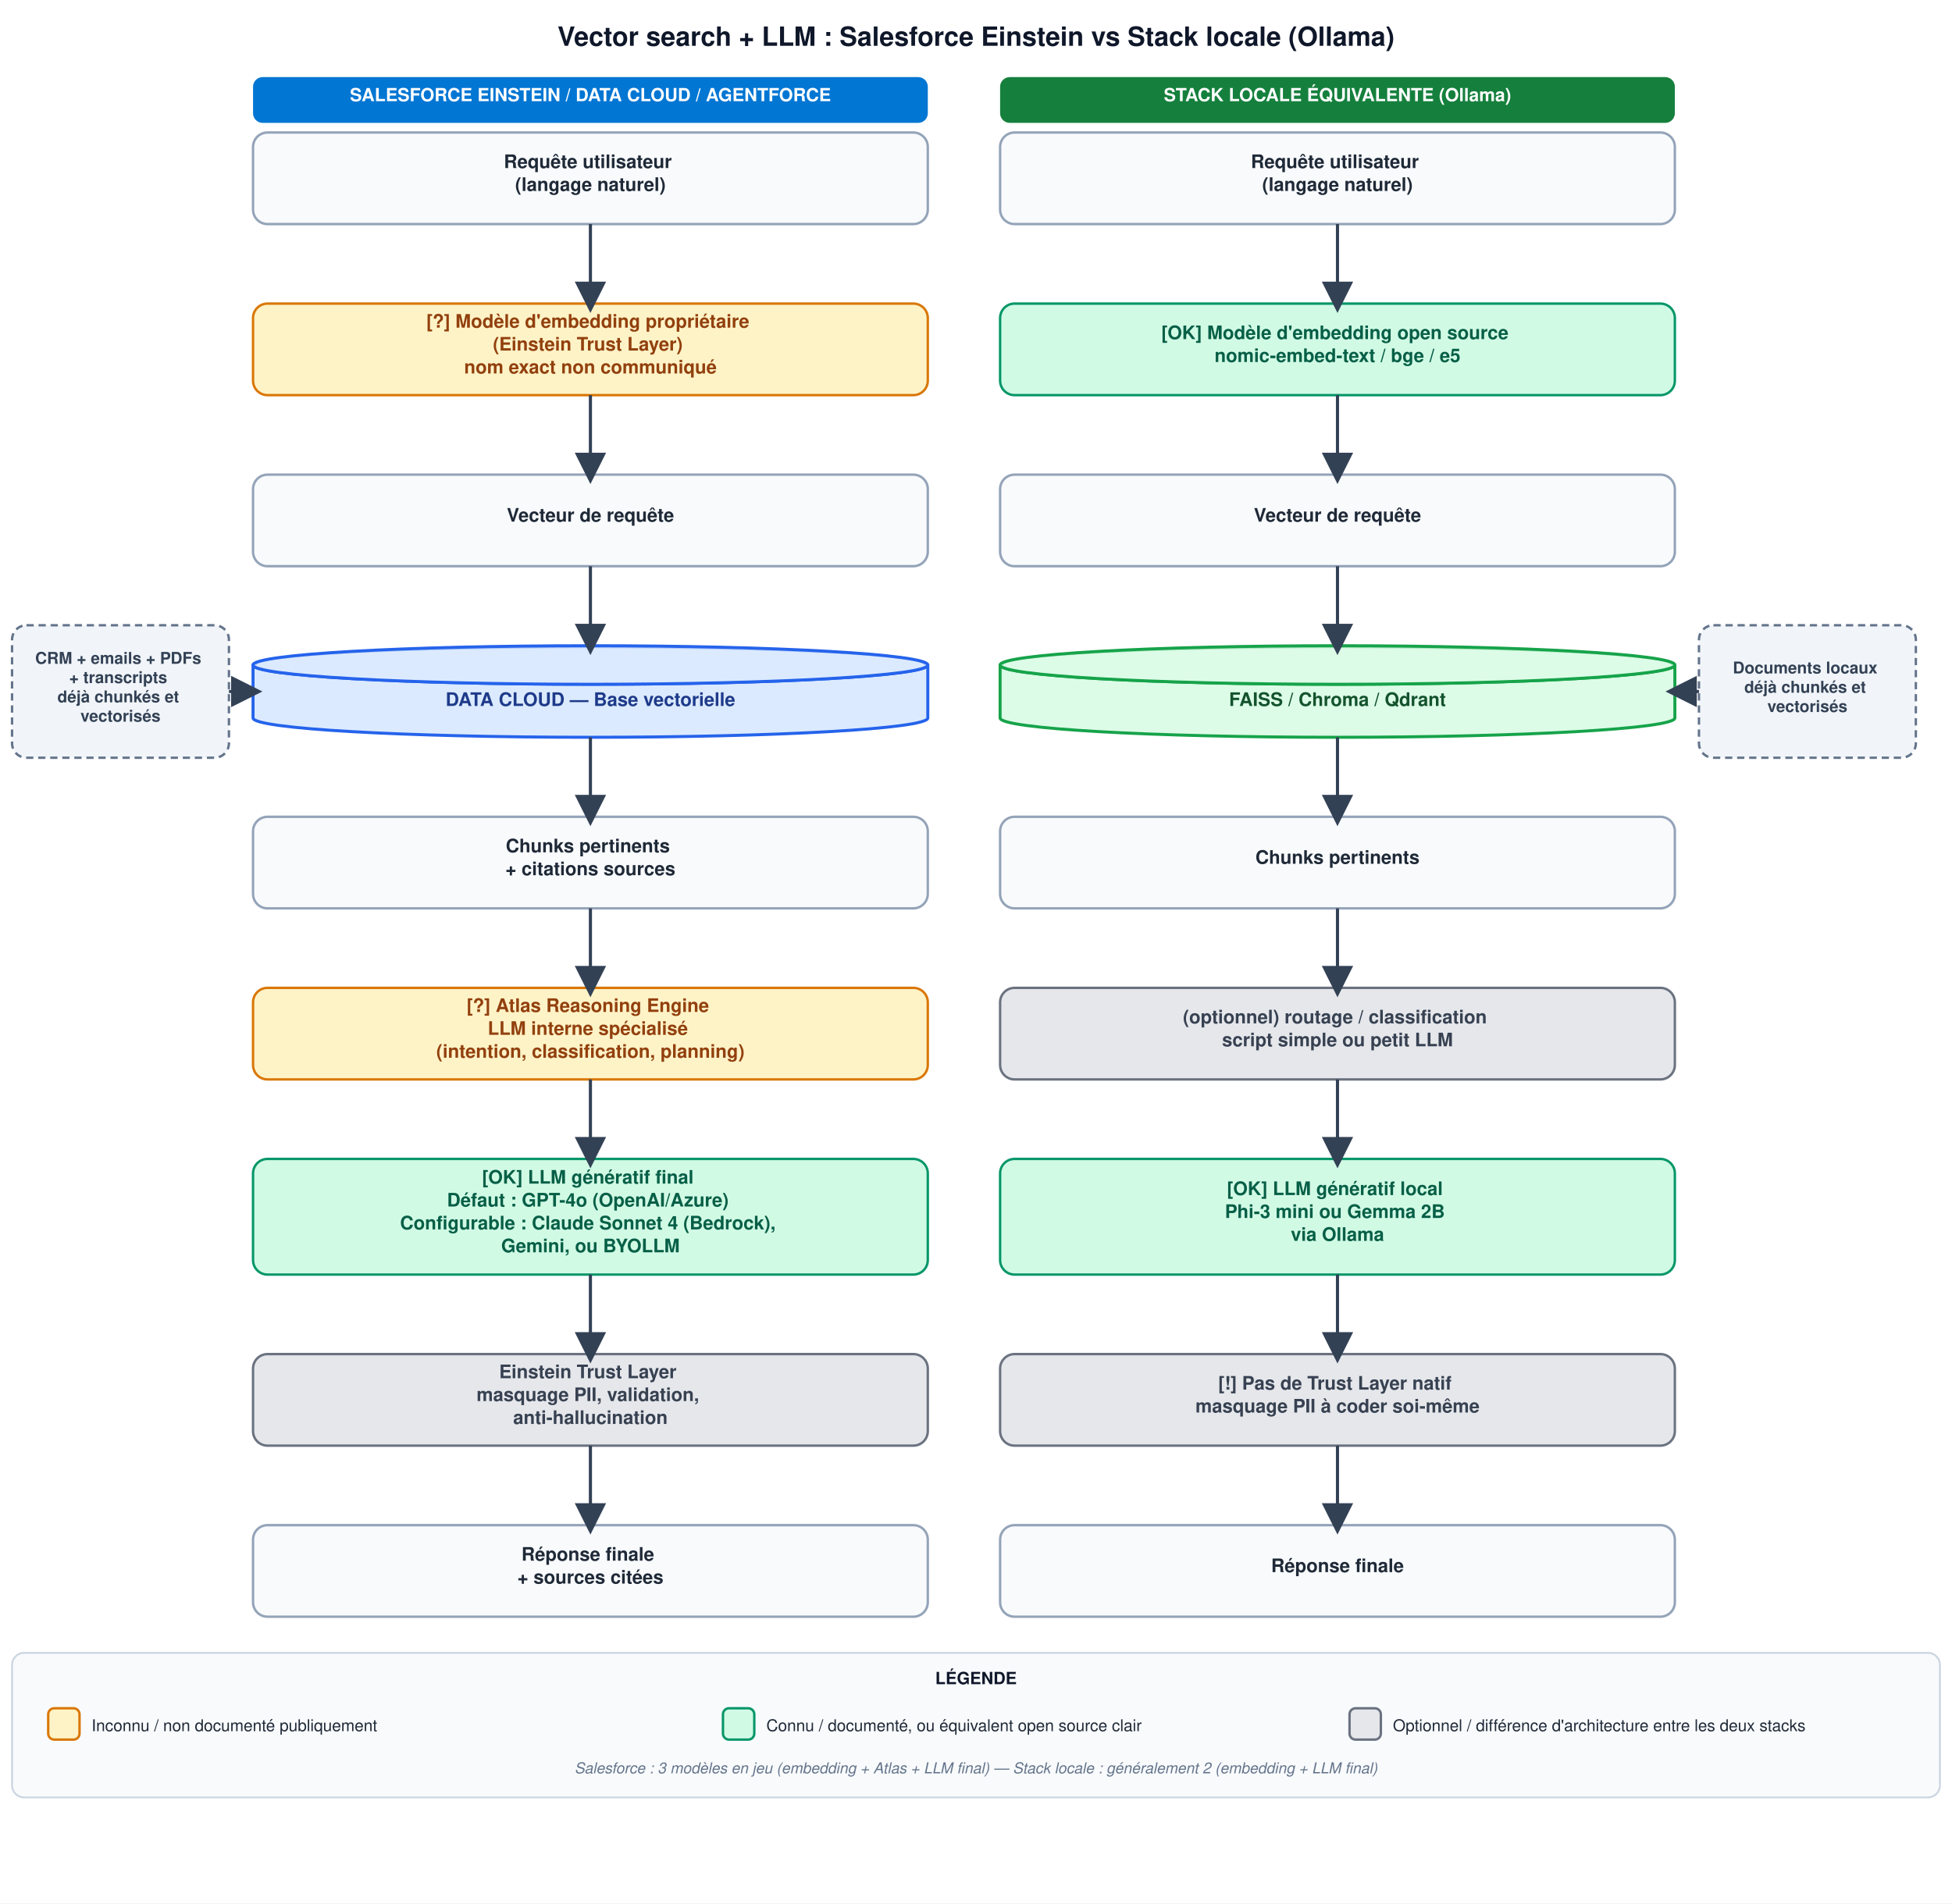
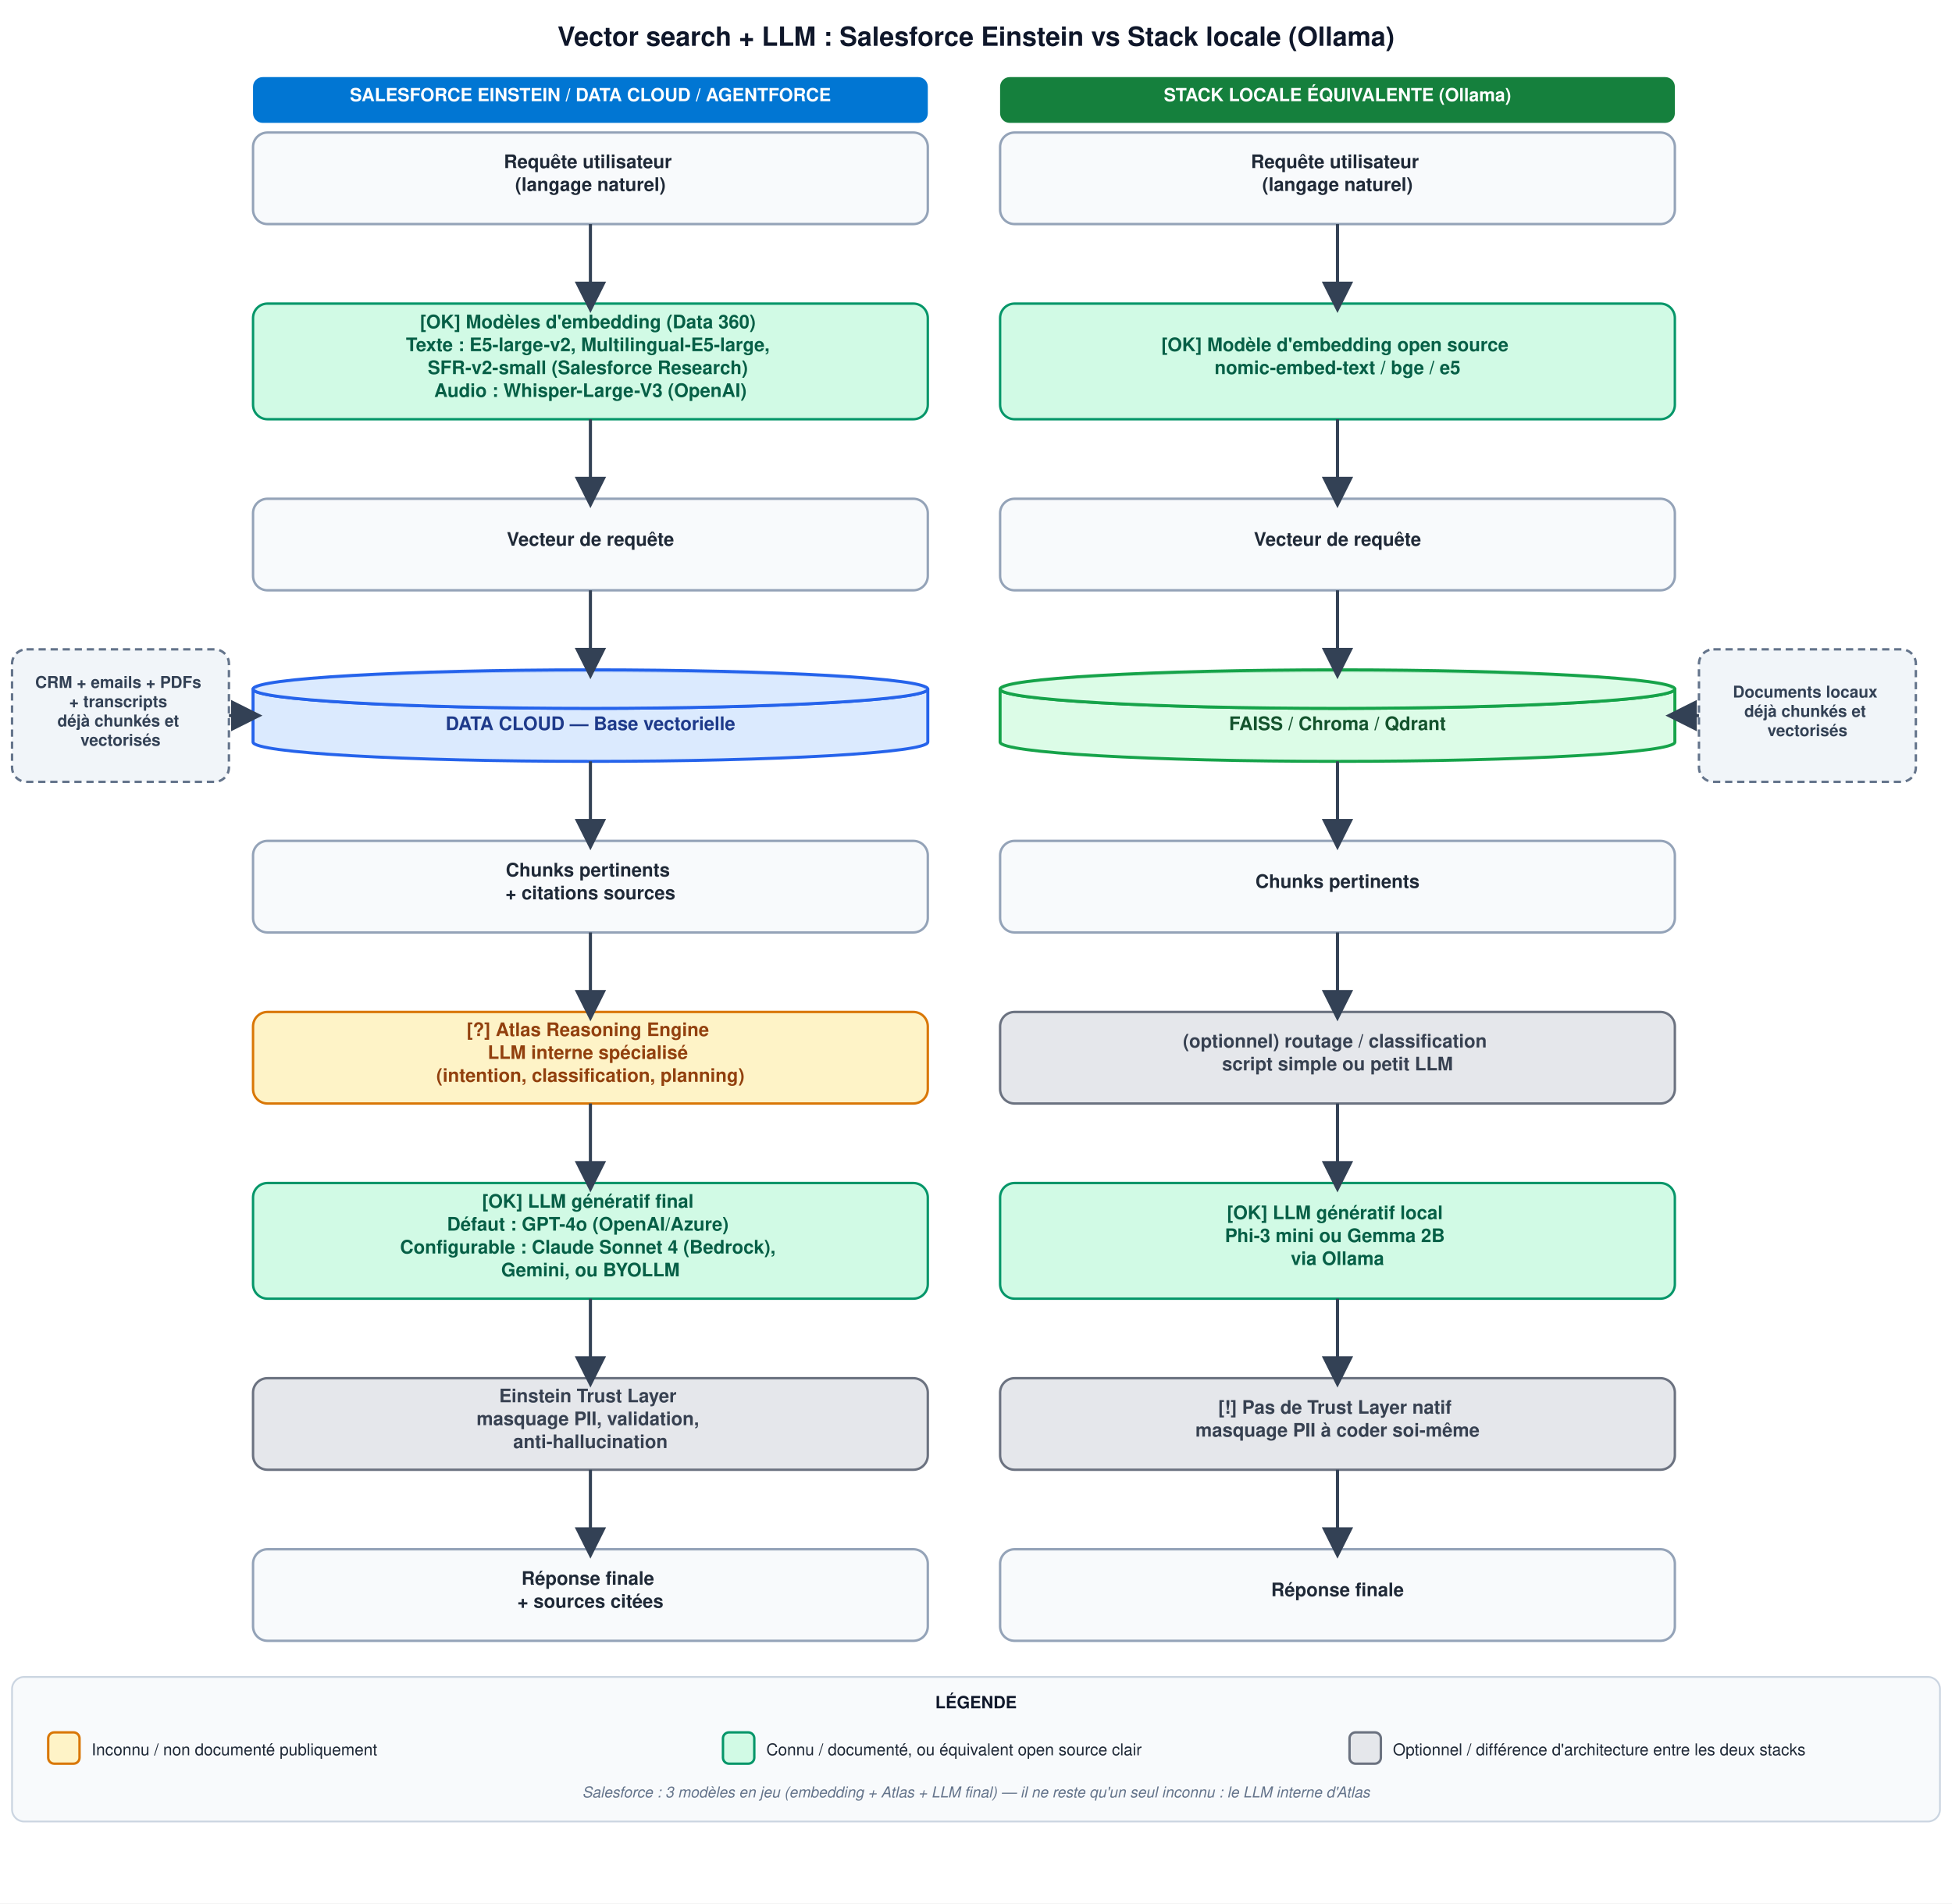
<svg xmlns="http://www.w3.org/2000/svg" viewBox="0 0 1620 1580" font-family="Segoe UI, Helvetica, Arial, sans-serif">
  <rect x="0" y="0" width="1620" height="1580" fill="#ffffff" />
  <defs>
    <marker id="arrowhead" markerWidth="10" markerHeight="10" refX="7" refY="5" orient="auto">
      <path d="M0,0 L10,5 L0,10 Z" fill="#334155" />
    </marker>
  </defs>
  <text x="810.0" y="38.0" text-anchor="middle" font-family="Segoe UI, Helvetica, Arial, sans-serif" font-size="22" font-weight="700" fill="#0f172a">
    <tspan x="810.0" dy="0">Vector search + LLM : Salesforce Einstein  vs  Stack locale (Ollama)</tspan>
  </text>
  <rect x="210" y="64" width="560" height="38" rx="8" ry="8" fill="#0176D3" stroke="#0176D3" stroke-width="0" />
  <text x="490.0" y="84.0" text-anchor="middle" font-family="Segoe UI, Helvetica, Arial, sans-serif" font-size="15" font-weight="700" fill="white">
    <tspan x="490.0" dy="0">SALESFORCE EINSTEIN / DATA CLOUD / AGENTFORCE</tspan>
  </text>
  <rect x="830" y="64" width="560" height="38" rx="8" ry="8" fill="#15803d" stroke="#15803d" stroke-width="0" />
  <text x="1110.0" y="84.0" text-anchor="middle" font-family="Segoe UI, Helvetica, Arial, sans-serif" font-size="15" font-weight="700" fill="white">
    <tspan x="1110.0" dy="0">STACK LOCALE ÉQUIVALENTE (Ollama)</tspan>
  </text>
  <rect x="210" y="110" width="560" height="76" rx="12" ry="12" fill="#f8fafc" stroke="#94a3b8" stroke-width="2" />
  <text x="490.0" y="139.5" text-anchor="middle" font-family="Segoe UI, Helvetica, Arial, sans-serif" font-size="15.5" font-weight="600" fill="#1f2937">
    <tspan x="490.0" dy="0">Requête utilisateur</tspan>
    <tspan x="490.0" dy="19">(langage naturel)</tspan>
  </text>
-   <rect x="210" y="252" width="560" height="76" rx="12" ry="12" fill="#fef3c7" stroke="#d97706" stroke-width="2" />
-   <text x="490.0" y="272.0" text-anchor="middle" font-family="Segoe UI, Helvetica, Arial, sans-serif" font-size="15.5" font-weight="600" fill="#92400e">
-     <tspan x="490.0" dy="0">[?] Modèle d'embedding propriétaire</tspan>
-     <tspan x="490.0" dy="19">(Einstein Trust Layer)</tspan>
-     <tspan x="490.0" dy="19">nom exact non communiqué</tspan>
+   <rect x="210" y="252" width="560" height="96" rx="12" ry="12" fill="#d1fae5" stroke="#059669" stroke-width="2" />
+   <text x="490.0" y="272.5" text-anchor="middle" font-family="Segoe UI, Helvetica, Arial, sans-serif" font-size="15.5" font-weight="600" fill="#065f46">
+     <tspan x="490.0" dy="0">[OK] Modèles d'embedding (Data 360)</tspan>
+     <tspan x="490.0" dy="19">Texte : E5-large-v2, Multilingual-E5-large,</tspan>
+     <tspan x="490.0" dy="19">SFR-v2-small (Salesforce Research)</tspan>
+     <tspan x="490.0" dy="19">Audio : Whisper-Large-V3 (OpenAI)</tspan>
  </text>
  <line x1="490.0" y1="186" x2="490.0" y2="252" stroke="#334155" stroke-width="2.6" marker-end="url(#arrowhead)" />
-   <rect x="210" y="394" width="560" height="76" rx="12" ry="12" fill="#f8fafc" stroke="#94a3b8" stroke-width="2" />
-   <text x="490.0" y="433.0" text-anchor="middle" font-family="Segoe UI, Helvetica, Arial, sans-serif" font-size="15.5" font-weight="600" fill="#1f2937">
+   <rect x="210" y="414" width="560" height="76" rx="12" ry="12" fill="#f8fafc" stroke="#94a3b8" stroke-width="2" />
+   <text x="490.0" y="453.0" text-anchor="middle" font-family="Segoe UI, Helvetica, Arial, sans-serif" font-size="15.5" font-weight="600" fill="#1f2937">
    <tspan x="490.0" dy="0">Vecteur de requête</tspan>
  </text>
-   <line x1="490.0" y1="328" x2="490.0" y2="394" stroke="#334155" stroke-width="2.6" marker-end="url(#arrowhead)" />
-   <path d="M 210,552 A 280.0,16 0 0,0 770,552 L 770,596 A 280.0,16 0 0,1 210,596 Z" fill="#dbeafe" stroke="#2563eb" stroke-width="2.5" stroke-linejoin="round" />
-   <ellipse cx="490.0" cy="552" rx="280.0" ry="16" fill="#dbeafe" stroke="#2563eb" stroke-width="2.5" />
-   <path d="M 212.5 552 A 277.5 14.5 0 0,1 767.5 552" fill="none" stroke="#2563eb" stroke-width="1" opacity="0.25" />
-   <text x="490.0" y="586.0" text-anchor="middle" font-family="Segoe UI, Helvetica, Arial, sans-serif" font-size="15.5" font-weight="600" fill="#1e3a8a">
+   <line x1="490.0" y1="348" x2="490.0" y2="414" stroke="#334155" stroke-width="2.6" marker-end="url(#arrowhead)" />
+   <path d="M 210,572 A 280.0,16 0 0,0 770,572 L 770,616 A 280.0,16 0 0,1 210,616 Z" fill="#dbeafe" stroke="#2563eb" stroke-width="2.5" stroke-linejoin="round" />
+   <ellipse cx="490.0" cy="572" rx="280.0" ry="16" fill="#dbeafe" stroke="#2563eb" stroke-width="2.5" />
+   <path d="M 212.5 572 A 277.5 14.5 0 0,1 767.5 572" fill="none" stroke="#2563eb" stroke-width="1" opacity="0.25" />
+   <text x="490.0" y="606.0" text-anchor="middle" font-family="Segoe UI, Helvetica, Arial, sans-serif" font-size="15.5" font-weight="600" fill="#1e3a8a">
    <tspan x="490.0" dy="0">DATA CLOUD — Base vectorielle</tspan>
  </text>
-   <line x1="490.0" y1="470" x2="490.0" y2="536" stroke="#334155" stroke-width="2.6" marker-end="url(#arrowhead)" />
-   <rect x="210" y="678" width="560" height="76" rx="12" ry="12" fill="#f8fafc" stroke="#94a3b8" stroke-width="2" />
-   <text x="490.0" y="707.5" text-anchor="middle" font-family="Segoe UI, Helvetica, Arial, sans-serif" font-size="15.5" font-weight="600" fill="#1f2937">
+   <line x1="490.0" y1="490" x2="490.0" y2="556" stroke="#334155" stroke-width="2.6" marker-end="url(#arrowhead)" />
+   <rect x="210" y="698" width="560" height="76" rx="12" ry="12" fill="#f8fafc" stroke="#94a3b8" stroke-width="2" />
+   <text x="490.0" y="727.5" text-anchor="middle" font-family="Segoe UI, Helvetica, Arial, sans-serif" font-size="15.5" font-weight="600" fill="#1f2937">
    <tspan x="490.0" dy="0">Chunks pertinents</tspan>
    <tspan x="490.0" dy="19">+ citations sources</tspan>
  </text>
-   <line x1="490.0" y1="612" x2="490.0" y2="678" stroke="#334155" stroke-width="2.6" marker-end="url(#arrowhead)" />
-   <rect x="210" y="820" width="560" height="76" rx="12" ry="12" fill="#fef3c7" stroke="#d97706" stroke-width="2" />
-   <text x="490.0" y="840.0" text-anchor="middle" font-family="Segoe UI, Helvetica, Arial, sans-serif" font-size="15.5" font-weight="600" fill="#92400e">
+   <line x1="490.0" y1="632" x2="490.0" y2="698" stroke="#334155" stroke-width="2.6" marker-end="url(#arrowhead)" />
+   <rect x="210" y="840" width="560" height="76" rx="12" ry="12" fill="#fef3c7" stroke="#d97706" stroke-width="2" />
+   <text x="490.0" y="860.0" text-anchor="middle" font-family="Segoe UI, Helvetica, Arial, sans-serif" font-size="15.5" font-weight="600" fill="#92400e">
    <tspan x="490.0" dy="0">[?] Atlas Reasoning Engine</tspan>
    <tspan x="490.0" dy="19">LLM interne spécialisé</tspan>
    <tspan x="490.0" dy="19">(intention, classification, planning)</tspan>
  </text>
-   <line x1="490.0" y1="754" x2="490.0" y2="820" stroke="#334155" stroke-width="2.6" marker-end="url(#arrowhead)" />
-   <rect x="210" y="962" width="560" height="96" rx="12" ry="12" fill="#d1fae5" stroke="#059669" stroke-width="2" />
-   <text x="490.0" y="982.5" text-anchor="middle" font-family="Segoe UI, Helvetica, Arial, sans-serif" font-size="15.5" font-weight="600" fill="#065f46">
+   <line x1="490.0" y1="774" x2="490.0" y2="840" stroke="#334155" stroke-width="2.6" marker-end="url(#arrowhead)" />
+   <rect x="210" y="982" width="560" height="96" rx="12" ry="12" fill="#d1fae5" stroke="#059669" stroke-width="2" />
+   <text x="490.0" y="1002.5" text-anchor="middle" font-family="Segoe UI, Helvetica, Arial, sans-serif" font-size="15.5" font-weight="600" fill="#065f46">
    <tspan x="490.0" dy="0">[OK] LLM génératif final</tspan>
    <tspan x="490.0" dy="19">Défaut : GPT-4o (OpenAI/Azure)</tspan>
    <tspan x="490.0" dy="19">Configurable : Claude Sonnet 4 (Bedrock),</tspan>
    <tspan x="490.0" dy="19">Gemini, ou BYOLLM</tspan>
  </text>
-   <line x1="490.0" y1="896" x2="490.0" y2="962" stroke="#334155" stroke-width="2.6" marker-end="url(#arrowhead)" />
-   <rect x="210" y="1124" width="560" height="76" rx="12" ry="12" fill="#e5e7eb" stroke="#6b7280" stroke-width="2" />
-   <text x="490.0" y="1144.0" text-anchor="middle" font-family="Segoe UI, Helvetica, Arial, sans-serif" font-size="15.5" font-weight="600" fill="#374151">
+   <line x1="490.0" y1="916" x2="490.0" y2="982" stroke="#334155" stroke-width="2.6" marker-end="url(#arrowhead)" />
+   <rect x="210" y="1144" width="560" height="76" rx="12" ry="12" fill="#e5e7eb" stroke="#6b7280" stroke-width="2" />
+   <text x="490.0" y="1164.0" text-anchor="middle" font-family="Segoe UI, Helvetica, Arial, sans-serif" font-size="15.5" font-weight="600" fill="#374151">
    <tspan x="490.0" dy="0">Einstein Trust Layer</tspan>
    <tspan x="490.0" dy="19">masquage PII, validation,</tspan>
    <tspan x="490.0" dy="19">anti-hallucination</tspan>
  </text>
-   <line x1="490.0" y1="1058" x2="490.0" y2="1124" stroke="#334155" stroke-width="2.6" marker-end="url(#arrowhead)" />
-   <rect x="210" y="1266" width="560" height="76" rx="12" ry="12" fill="#f8fafc" stroke="#94a3b8" stroke-width="2" />
-   <text x="490.0" y="1295.5" text-anchor="middle" font-family="Segoe UI, Helvetica, Arial, sans-serif" font-size="15.5" font-weight="600" fill="#1f2937">
+   <line x1="490.0" y1="1078" x2="490.0" y2="1144" stroke="#334155" stroke-width="2.6" marker-end="url(#arrowhead)" />
+   <rect x="210" y="1286" width="560" height="76" rx="12" ry="12" fill="#f8fafc" stroke="#94a3b8" stroke-width="2" />
+   <text x="490.0" y="1315.5" text-anchor="middle" font-family="Segoe UI, Helvetica, Arial, sans-serif" font-size="15.5" font-weight="600" fill="#1f2937">
    <tspan x="490.0" dy="0">Réponse finale</tspan>
    <tspan x="490.0" dy="19">+ sources citées</tspan>
  </text>
-   <line x1="490.0" y1="1200" x2="490.0" y2="1266" stroke="#334155" stroke-width="2.6" marker-end="url(#arrowhead)" />
+   <line x1="490.0" y1="1220" x2="490.0" y2="1286" stroke="#334155" stroke-width="2.6" marker-end="url(#arrowhead)" />
  <rect x="830" y="110" width="560" height="76" rx="12" ry="12" fill="#f8fafc" stroke="#94a3b8" stroke-width="2" />
  <text x="1110.0" y="139.5" text-anchor="middle" font-family="Segoe UI, Helvetica, Arial, sans-serif" font-size="15.5" font-weight="600" fill="#1f2937">
    <tspan x="1110.0" dy="0">Requête utilisateur</tspan>
    <tspan x="1110.0" dy="19">(langage naturel)</tspan>
  </text>
-   <rect x="830" y="252" width="560" height="76" rx="12" ry="12" fill="#d1fae5" stroke="#059669" stroke-width="2" />
-   <text x="1110.0" y="281.5" text-anchor="middle" font-family="Segoe UI, Helvetica, Arial, sans-serif" font-size="15.5" font-weight="600" fill="#065f46">
+   <rect x="830" y="252" width="560" height="96" rx="12" ry="12" fill="#d1fae5" stroke="#059669" stroke-width="2" />
+   <text x="1110.0" y="291.5" text-anchor="middle" font-family="Segoe UI, Helvetica, Arial, sans-serif" font-size="15.5" font-weight="600" fill="#065f46">
    <tspan x="1110.0" dy="0">[OK] Modèle d'embedding open source</tspan>
    <tspan x="1110.0" dy="19">nomic-embed-text / bge / e5</tspan>
  </text>
  <line x1="1110.0" y1="186" x2="1110.0" y2="252" stroke="#334155" stroke-width="2.6" marker-end="url(#arrowhead)" />
-   <rect x="830" y="394" width="560" height="76" rx="12" ry="12" fill="#f8fafc" stroke="#94a3b8" stroke-width="2" />
-   <text x="1110.0" y="433.0" text-anchor="middle" font-family="Segoe UI, Helvetica, Arial, sans-serif" font-size="15.5" font-weight="600" fill="#1f2937">
+   <rect x="830" y="414" width="560" height="76" rx="12" ry="12" fill="#f8fafc" stroke="#94a3b8" stroke-width="2" />
+   <text x="1110.0" y="453.0" text-anchor="middle" font-family="Segoe UI, Helvetica, Arial, sans-serif" font-size="15.5" font-weight="600" fill="#1f2937">
    <tspan x="1110.0" dy="0">Vecteur de requête</tspan>
  </text>
-   <line x1="1110.0" y1="328" x2="1110.0" y2="394" stroke="#334155" stroke-width="2.6" marker-end="url(#arrowhead)" />
-   <path d="M 830,552 A 280.0,16 0 0,0 1390,552 L 1390,596 A 280.0,16 0 0,1 830,596 Z" fill="#dcfce7" stroke="#16a34a" stroke-width="2.5" stroke-linejoin="round" />
-   <ellipse cx="1110.0" cy="552" rx="280.0" ry="16" fill="#dcfce7" stroke="#16a34a" stroke-width="2.5" />
-   <path d="M 832.5 552 A 277.5 14.5 0 0,1 1387.5 552" fill="none" stroke="#16a34a" stroke-width="1" opacity="0.25" />
-   <text x="1110.0" y="586.0" text-anchor="middle" font-family="Segoe UI, Helvetica, Arial, sans-serif" font-size="15.5" font-weight="600" fill="#14532d">
+   <line x1="1110.0" y1="348" x2="1110.0" y2="414" stroke="#334155" stroke-width="2.6" marker-end="url(#arrowhead)" />
+   <path d="M 830,572 A 280.0,16 0 0,0 1390,572 L 1390,616 A 280.0,16 0 0,1 830,616 Z" fill="#dcfce7" stroke="#16a34a" stroke-width="2.5" stroke-linejoin="round" />
+   <ellipse cx="1110.0" cy="572" rx="280.0" ry="16" fill="#dcfce7" stroke="#16a34a" stroke-width="2.5" />
+   <path d="M 832.5 572 A 277.5 14.5 0 0,1 1387.5 572" fill="none" stroke="#16a34a" stroke-width="1" opacity="0.25" />
+   <text x="1110.0" y="606.0" text-anchor="middle" font-family="Segoe UI, Helvetica, Arial, sans-serif" font-size="15.5" font-weight="600" fill="#14532d">
    <tspan x="1110.0" dy="0">FAISS / Chroma / Qdrant</tspan>
  </text>
-   <line x1="1110.0" y1="470" x2="1110.0" y2="536" stroke="#334155" stroke-width="2.6" marker-end="url(#arrowhead)" />
-   <rect x="830" y="678" width="560" height="76" rx="12" ry="12" fill="#f8fafc" stroke="#94a3b8" stroke-width="2" />
-   <text x="1110.0" y="717.0" text-anchor="middle" font-family="Segoe UI, Helvetica, Arial, sans-serif" font-size="15.5" font-weight="600" fill="#1f2937">
+   <line x1="1110.0" y1="490" x2="1110.0" y2="556" stroke="#334155" stroke-width="2.6" marker-end="url(#arrowhead)" />
+   <rect x="830" y="698" width="560" height="76" rx="12" ry="12" fill="#f8fafc" stroke="#94a3b8" stroke-width="2" />
+   <text x="1110.0" y="737.0" text-anchor="middle" font-family="Segoe UI, Helvetica, Arial, sans-serif" font-size="15.5" font-weight="600" fill="#1f2937">
    <tspan x="1110.0" dy="0">Chunks pertinents</tspan>
  </text>
-   <line x1="1110.0" y1="612" x2="1110.0" y2="678" stroke="#334155" stroke-width="2.6" marker-end="url(#arrowhead)" />
-   <rect x="830" y="820" width="560" height="76" rx="12" ry="12" fill="#e5e7eb" stroke="#6b7280" stroke-width="2" />
-   <text x="1110.0" y="849.5" text-anchor="middle" font-family="Segoe UI, Helvetica, Arial, sans-serif" font-size="15.5" font-weight="600" fill="#374151">
+   <line x1="1110.0" y1="632" x2="1110.0" y2="698" stroke="#334155" stroke-width="2.6" marker-end="url(#arrowhead)" />
+   <rect x="830" y="840" width="560" height="76" rx="12" ry="12" fill="#e5e7eb" stroke="#6b7280" stroke-width="2" />
+   <text x="1110.0" y="869.5" text-anchor="middle" font-family="Segoe UI, Helvetica, Arial, sans-serif" font-size="15.5" font-weight="600" fill="#374151">
    <tspan x="1110.0" dy="0">(optionnel) routage / classification</tspan>
    <tspan x="1110.0" dy="19">script simple ou petit LLM</tspan>
  </text>
-   <line x1="1110.0" y1="754" x2="1110.0" y2="820" stroke="#334155" stroke-width="2.6" marker-end="url(#arrowhead)" />
-   <rect x="830" y="962" width="560" height="96" rx="12" ry="12" fill="#d1fae5" stroke="#059669" stroke-width="2" />
-   <text x="1110.0" y="992.0" text-anchor="middle" font-family="Segoe UI, Helvetica, Arial, sans-serif" font-size="15.5" font-weight="600" fill="#065f46">
+   <line x1="1110.0" y1="774" x2="1110.0" y2="840" stroke="#334155" stroke-width="2.6" marker-end="url(#arrowhead)" />
+   <rect x="830" y="982" width="560" height="96" rx="12" ry="12" fill="#d1fae5" stroke="#059669" stroke-width="2" />
+   <text x="1110.0" y="1012.0" text-anchor="middle" font-family="Segoe UI, Helvetica, Arial, sans-serif" font-size="15.5" font-weight="600" fill="#065f46">
    <tspan x="1110.0" dy="0">[OK] LLM génératif local</tspan>
    <tspan x="1110.0" dy="19">Phi-3 mini ou Gemma 2B</tspan>
    <tspan x="1110.0" dy="19">via Ollama</tspan>
  </text>
-   <line x1="1110.0" y1="896" x2="1110.0" y2="962" stroke="#334155" stroke-width="2.6" marker-end="url(#arrowhead)" />
-   <rect x="830" y="1124" width="560" height="76" rx="12" ry="12" fill="#e5e7eb" stroke="#6b7280" stroke-width="2" />
-   <text x="1110.0" y="1153.5" text-anchor="middle" font-family="Segoe UI, Helvetica, Arial, sans-serif" font-size="15.5" font-weight="600" fill="#374151">
+   <line x1="1110.0" y1="916" x2="1110.0" y2="982" stroke="#334155" stroke-width="2.6" marker-end="url(#arrowhead)" />
+   <rect x="830" y="1144" width="560" height="76" rx="12" ry="12" fill="#e5e7eb" stroke="#6b7280" stroke-width="2" />
+   <text x="1110.0" y="1173.5" text-anchor="middle" font-family="Segoe UI, Helvetica, Arial, sans-serif" font-size="15.5" font-weight="600" fill="#374151">
    <tspan x="1110.0" dy="0">[!] Pas de Trust Layer natif</tspan>
    <tspan x="1110.0" dy="19">masquage PII à coder soi-même</tspan>
  </text>
-   <line x1="1110.0" y1="1058" x2="1110.0" y2="1124" stroke="#334155" stroke-width="2.6" marker-end="url(#arrowhead)" />
-   <rect x="830" y="1266" width="560" height="76" rx="12" ry="12" fill="#f8fafc" stroke="#94a3b8" stroke-width="2" />
-   <text x="1110.0" y="1305.0" text-anchor="middle" font-family="Segoe UI, Helvetica, Arial, sans-serif" font-size="15.5" font-weight="600" fill="#1f2937">
+   <line x1="1110.0" y1="1078" x2="1110.0" y2="1144" stroke="#334155" stroke-width="2.6" marker-end="url(#arrowhead)" />
+   <rect x="830" y="1286" width="560" height="76" rx="12" ry="12" fill="#f8fafc" stroke="#94a3b8" stroke-width="2" />
+   <text x="1110.0" y="1325.0" text-anchor="middle" font-family="Segoe UI, Helvetica, Arial, sans-serif" font-size="15.5" font-weight="600" fill="#1f2937">
    <tspan x="1110.0" dy="0">Réponse finale</tspan>
  </text>
-   <line x1="1110.0" y1="1200" x2="1110.0" y2="1266" stroke="#334155" stroke-width="2.6" marker-end="url(#arrowhead)" />
-   <rect x="10" y="519.0" width="180" height="110" rx="12" ry="12" fill="#f1f5f9" stroke="#64748b" stroke-width="2" stroke-dasharray="6,4" />
-   <text x="100.0" y="551.0" text-anchor="middle" font-family="Segoe UI, Helvetica, Arial, sans-serif" font-size="13.5" font-weight="600" fill="#334155">
+   <line x1="1110.0" y1="1220" x2="1110.0" y2="1286" stroke="#334155" stroke-width="2.6" marker-end="url(#arrowhead)" />
+   <rect x="10" y="539.0" width="180" height="110" rx="12" ry="12" fill="#f1f5f9" stroke="#64748b" stroke-width="2" stroke-dasharray="6,4" />
+   <text x="100.0" y="571.0" text-anchor="middle" font-family="Segoe UI, Helvetica, Arial, sans-serif" font-size="13.5" font-weight="600" fill="#334155">
    <tspan x="100.0" dy="0">CRM + emails + PDFs</tspan>
    <tspan x="100.0" dy="16">+ transcripts</tspan>
    <tspan x="100.0" dy="16">déjà chunkés et</tspan>
    <tspan x="100.0" dy="16">vectorisés</tspan>
  </text>
-   <rect x="1410" y="519.0" width="180" height="110" rx="12" ry="12" fill="#f1f5f9" stroke="#64748b" stroke-width="2" stroke-dasharray="6,4" />
-   <text x="1500.0" y="559.0" text-anchor="middle" font-family="Segoe UI, Helvetica, Arial, sans-serif" font-size="13.5" font-weight="600" fill="#334155">
+   <rect x="1410" y="539.0" width="180" height="110" rx="12" ry="12" fill="#f1f5f9" stroke="#64748b" stroke-width="2" stroke-dasharray="6,4" />
+   <text x="1500.0" y="579.0" text-anchor="middle" font-family="Segoe UI, Helvetica, Arial, sans-serif" font-size="13.5" font-weight="600" fill="#334155">
    <tspan x="1500.0" dy="0">Documents locaux</tspan>
    <tspan x="1500.0" dy="16">déjà chunkés et</tspan>
    <tspan x="1500.0" dy="16">vectorisés</tspan>
  </text>
-   <line x1="190" y1="574.0" x2="210" y2="574.0" stroke="#334155" stroke-width="2.6" stroke-dasharray="7,6" marker-end="url(#arrowhead)" />
-   <line x1="1410" y1="574.0" x2="1390" y2="574.0" stroke="#334155" stroke-width="2.6" stroke-dasharray="7,6" marker-end="url(#arrowhead)" />
-   <rect x="10" y="1372" width="1600" height="120" rx="10" ry="10" fill="#f8fafc" stroke="#cbd5e1" stroke-width="1.5" />
-   <text x="810.0" y="1398.0" text-anchor="middle" font-family="Segoe UI, Helvetica, Arial, sans-serif" font-size="14" font-weight="700" fill="#0f172a">
+   <line x1="190" y1="594.0" x2="210" y2="594.0" stroke="#334155" stroke-width="2.6" stroke-dasharray="7,6" marker-end="url(#arrowhead)" />
+   <line x1="1410" y1="594.0" x2="1390" y2="594.0" stroke="#334155" stroke-width="2.6" stroke-dasharray="7,6" marker-end="url(#arrowhead)" />
+   <rect x="10" y="1392" width="1600" height="120" rx="10" ry="10" fill="#f8fafc" stroke="#cbd5e1" stroke-width="1.5" />
+   <text x="810.0" y="1418.0" text-anchor="middle" font-family="Segoe UI, Helvetica, Arial, sans-serif" font-size="14" font-weight="700" fill="#0f172a">
    <tspan x="810.0" dy="0">LÉGENDE</tspan>
  </text>
-   <rect x="40" y="1418" width="26" height="26" rx="5" ry="5" fill="#fef3c7" stroke="#d97706" stroke-width="2" />
-   <text x="76" y="1437" font-family="Segoe UI, Helvetica, Arial, sans-serif" font-size="13.5" font-weight="500" fill="#1f2937">Inconnu / non documenté publiquement</text>
-   <rect x="600" y="1418" width="26" height="26" rx="5" ry="5" fill="#d1fae5" stroke="#059669" stroke-width="2" />
-   <text x="636" y="1437" font-family="Segoe UI, Helvetica, Arial, sans-serif" font-size="13.5" font-weight="500" fill="#1f2937">Connu / documenté, ou équivalent open source clair</text>
-   <rect x="1120" y="1418" width="26" height="26" rx="5" ry="5" fill="#e5e7eb" stroke="#6b7280" stroke-width="2" />
-   <text x="1156" y="1437" font-family="Segoe UI, Helvetica, Arial, sans-serif" font-size="13.5" font-weight="500" fill="#1f2937">Optionnel / différence d'architecture entre les deux stacks</text>
-   <text x="810.0" y="1472" text-anchor="middle" font-family="Segoe UI, Helvetica, Arial, sans-serif" font-size="12.5" font-style="italic" fill="#64748b">Salesforce : 3 modèles en jeu (embedding + Atlas + LLM final) — Stack locale : généralement 2 (embedding + LLM final)</text>
+   <rect x="40" y="1438" width="26" height="26" rx="5" ry="5" fill="#fef3c7" stroke="#d97706" stroke-width="2" />
+   <text x="76" y="1457" font-family="Segoe UI, Helvetica, Arial, sans-serif" font-size="13.5" font-weight="500" fill="#1f2937">Inconnu / non documenté publiquement</text>
+   <rect x="600" y="1438" width="26" height="26" rx="5" ry="5" fill="#d1fae5" stroke="#059669" stroke-width="2" />
+   <text x="636" y="1457" font-family="Segoe UI, Helvetica, Arial, sans-serif" font-size="13.5" font-weight="500" fill="#1f2937">Connu / documenté, ou équivalent open source clair</text>
+   <rect x="1120" y="1438" width="26" height="26" rx="5" ry="5" fill="#e5e7eb" stroke="#6b7280" stroke-width="2" />
+   <text x="1156" y="1457" font-family="Segoe UI, Helvetica, Arial, sans-serif" font-size="13.5" font-weight="500" fill="#1f2937">Optionnel / différence d'architecture entre les deux stacks</text>
+   <text x="810.0" y="1492" text-anchor="middle" font-family="Segoe UI, Helvetica, Arial, sans-serif" font-size="12.5" font-style="italic" fill="#64748b">Salesforce : 3 modèles en jeu (embedding + Atlas + LLM final) — il ne reste qu'un seul inconnu : le LLM interne d'Atlas</text>
</svg>
